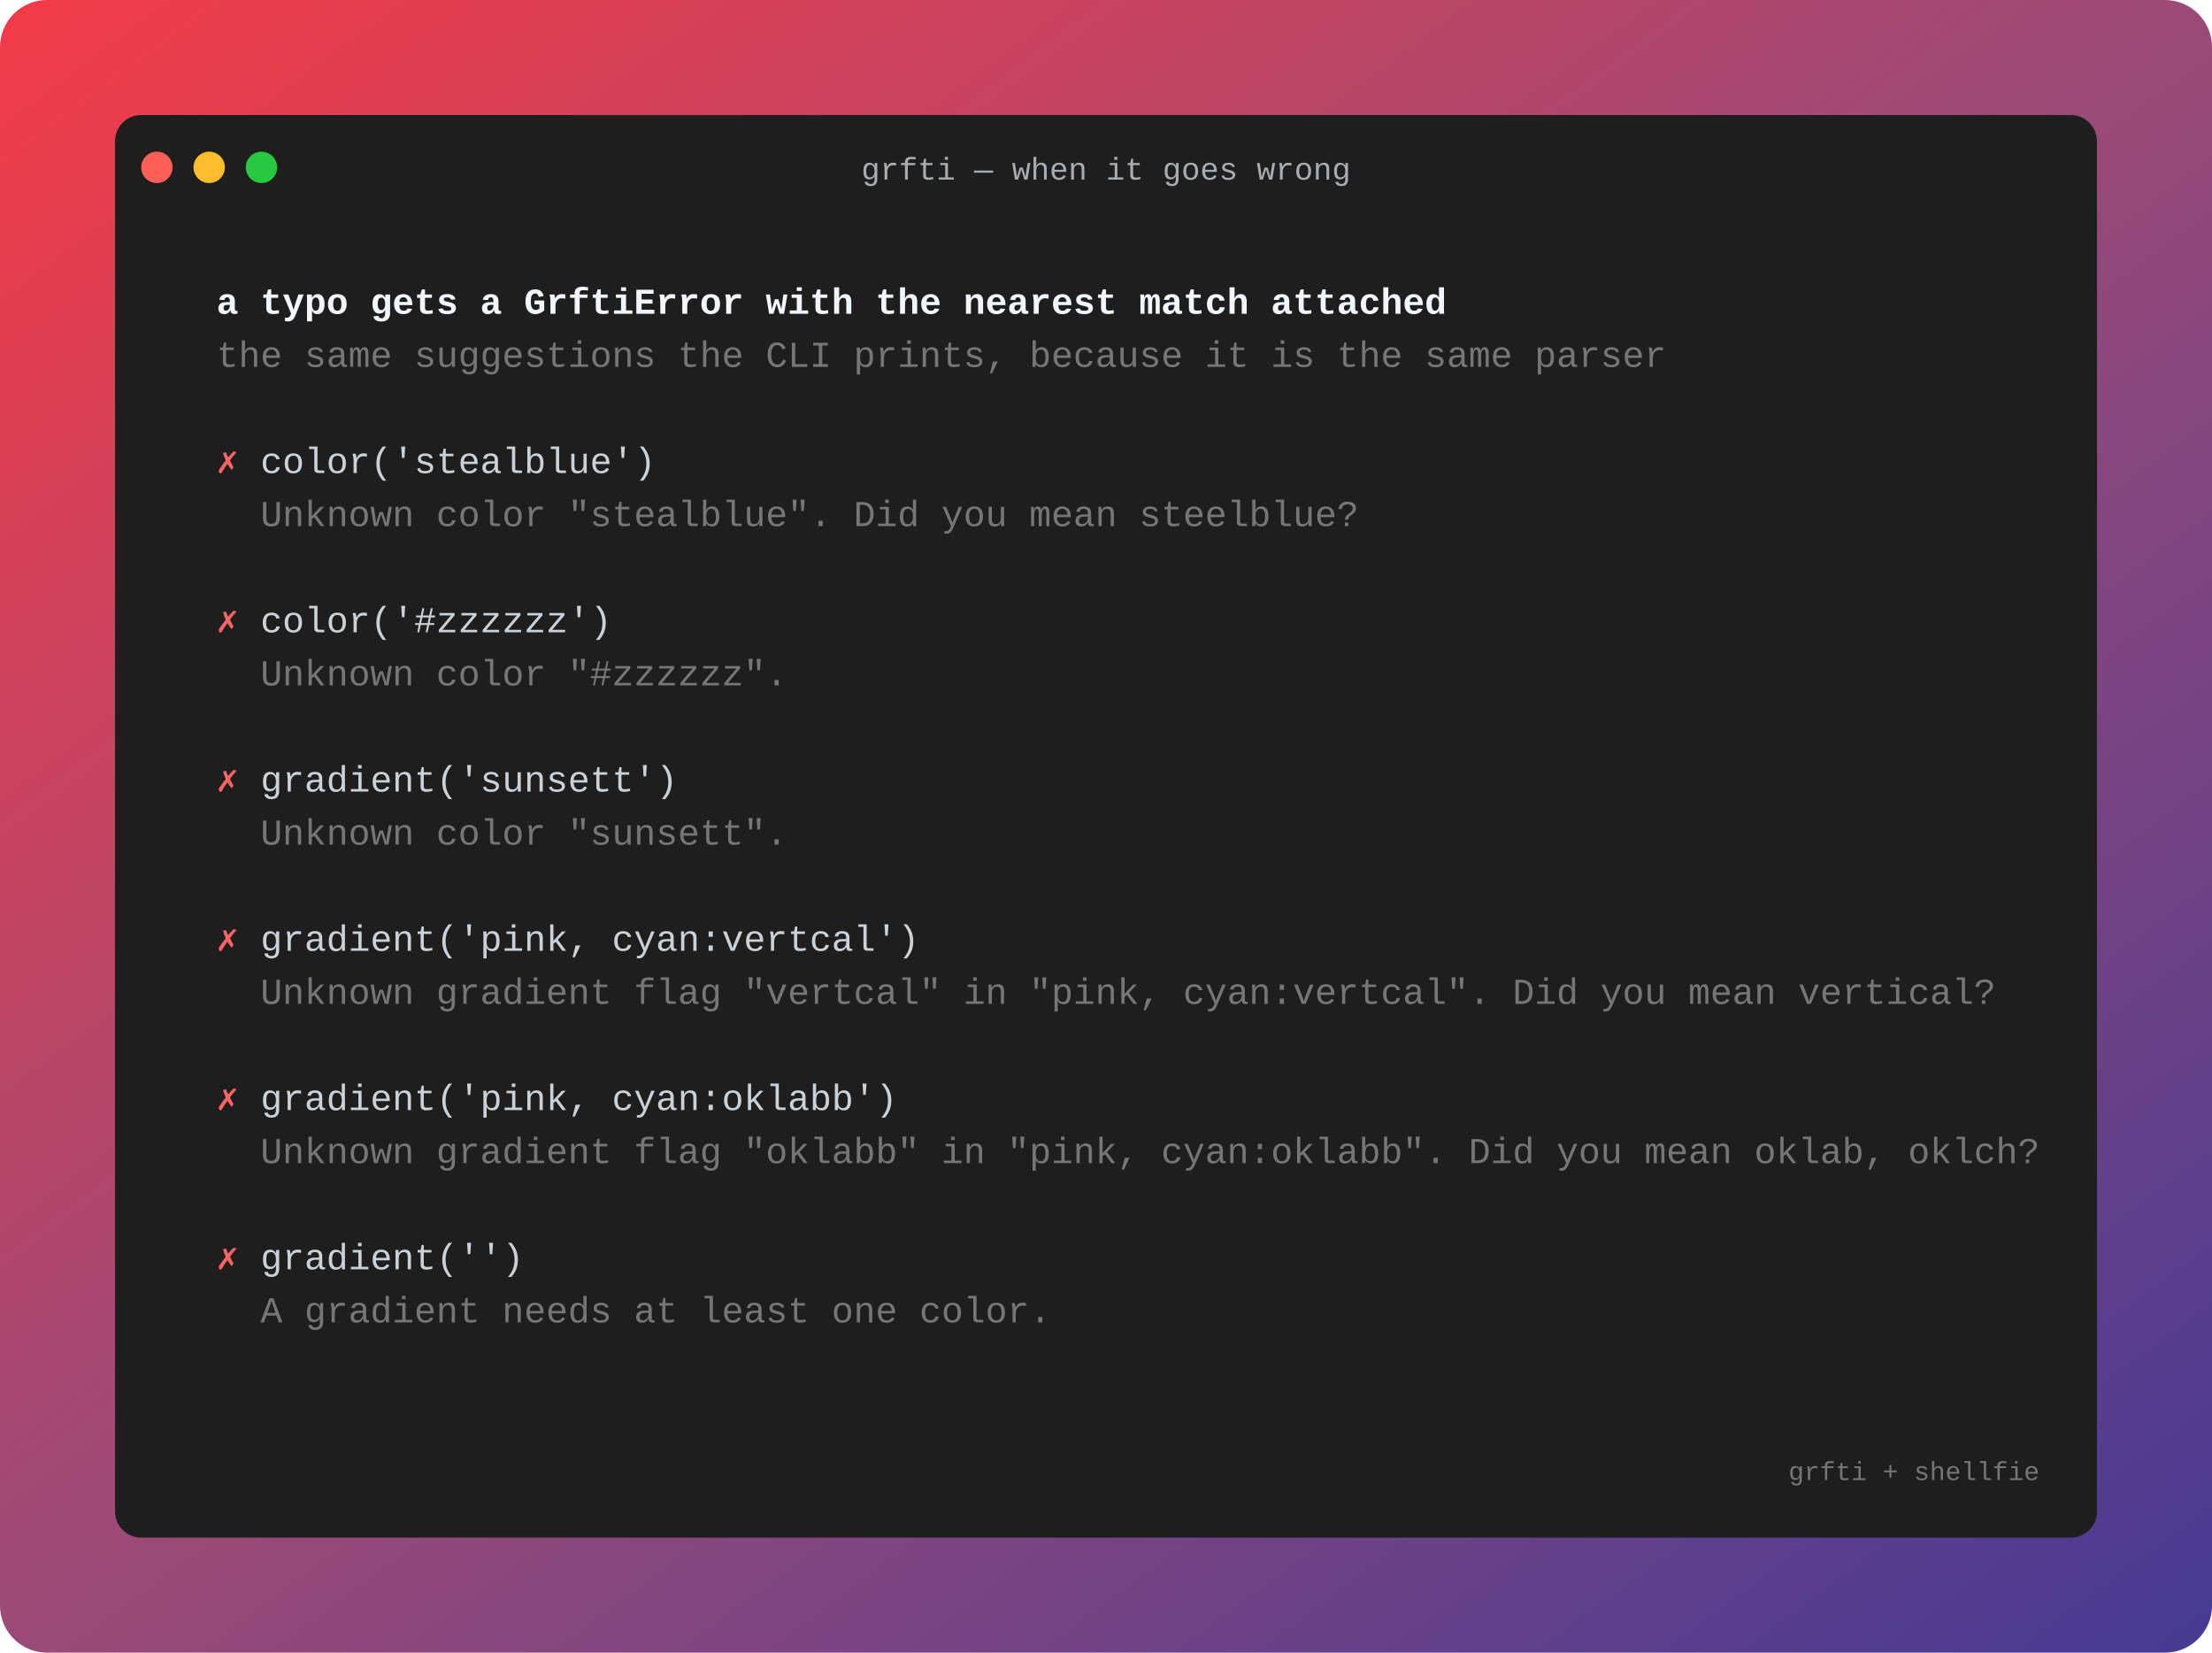
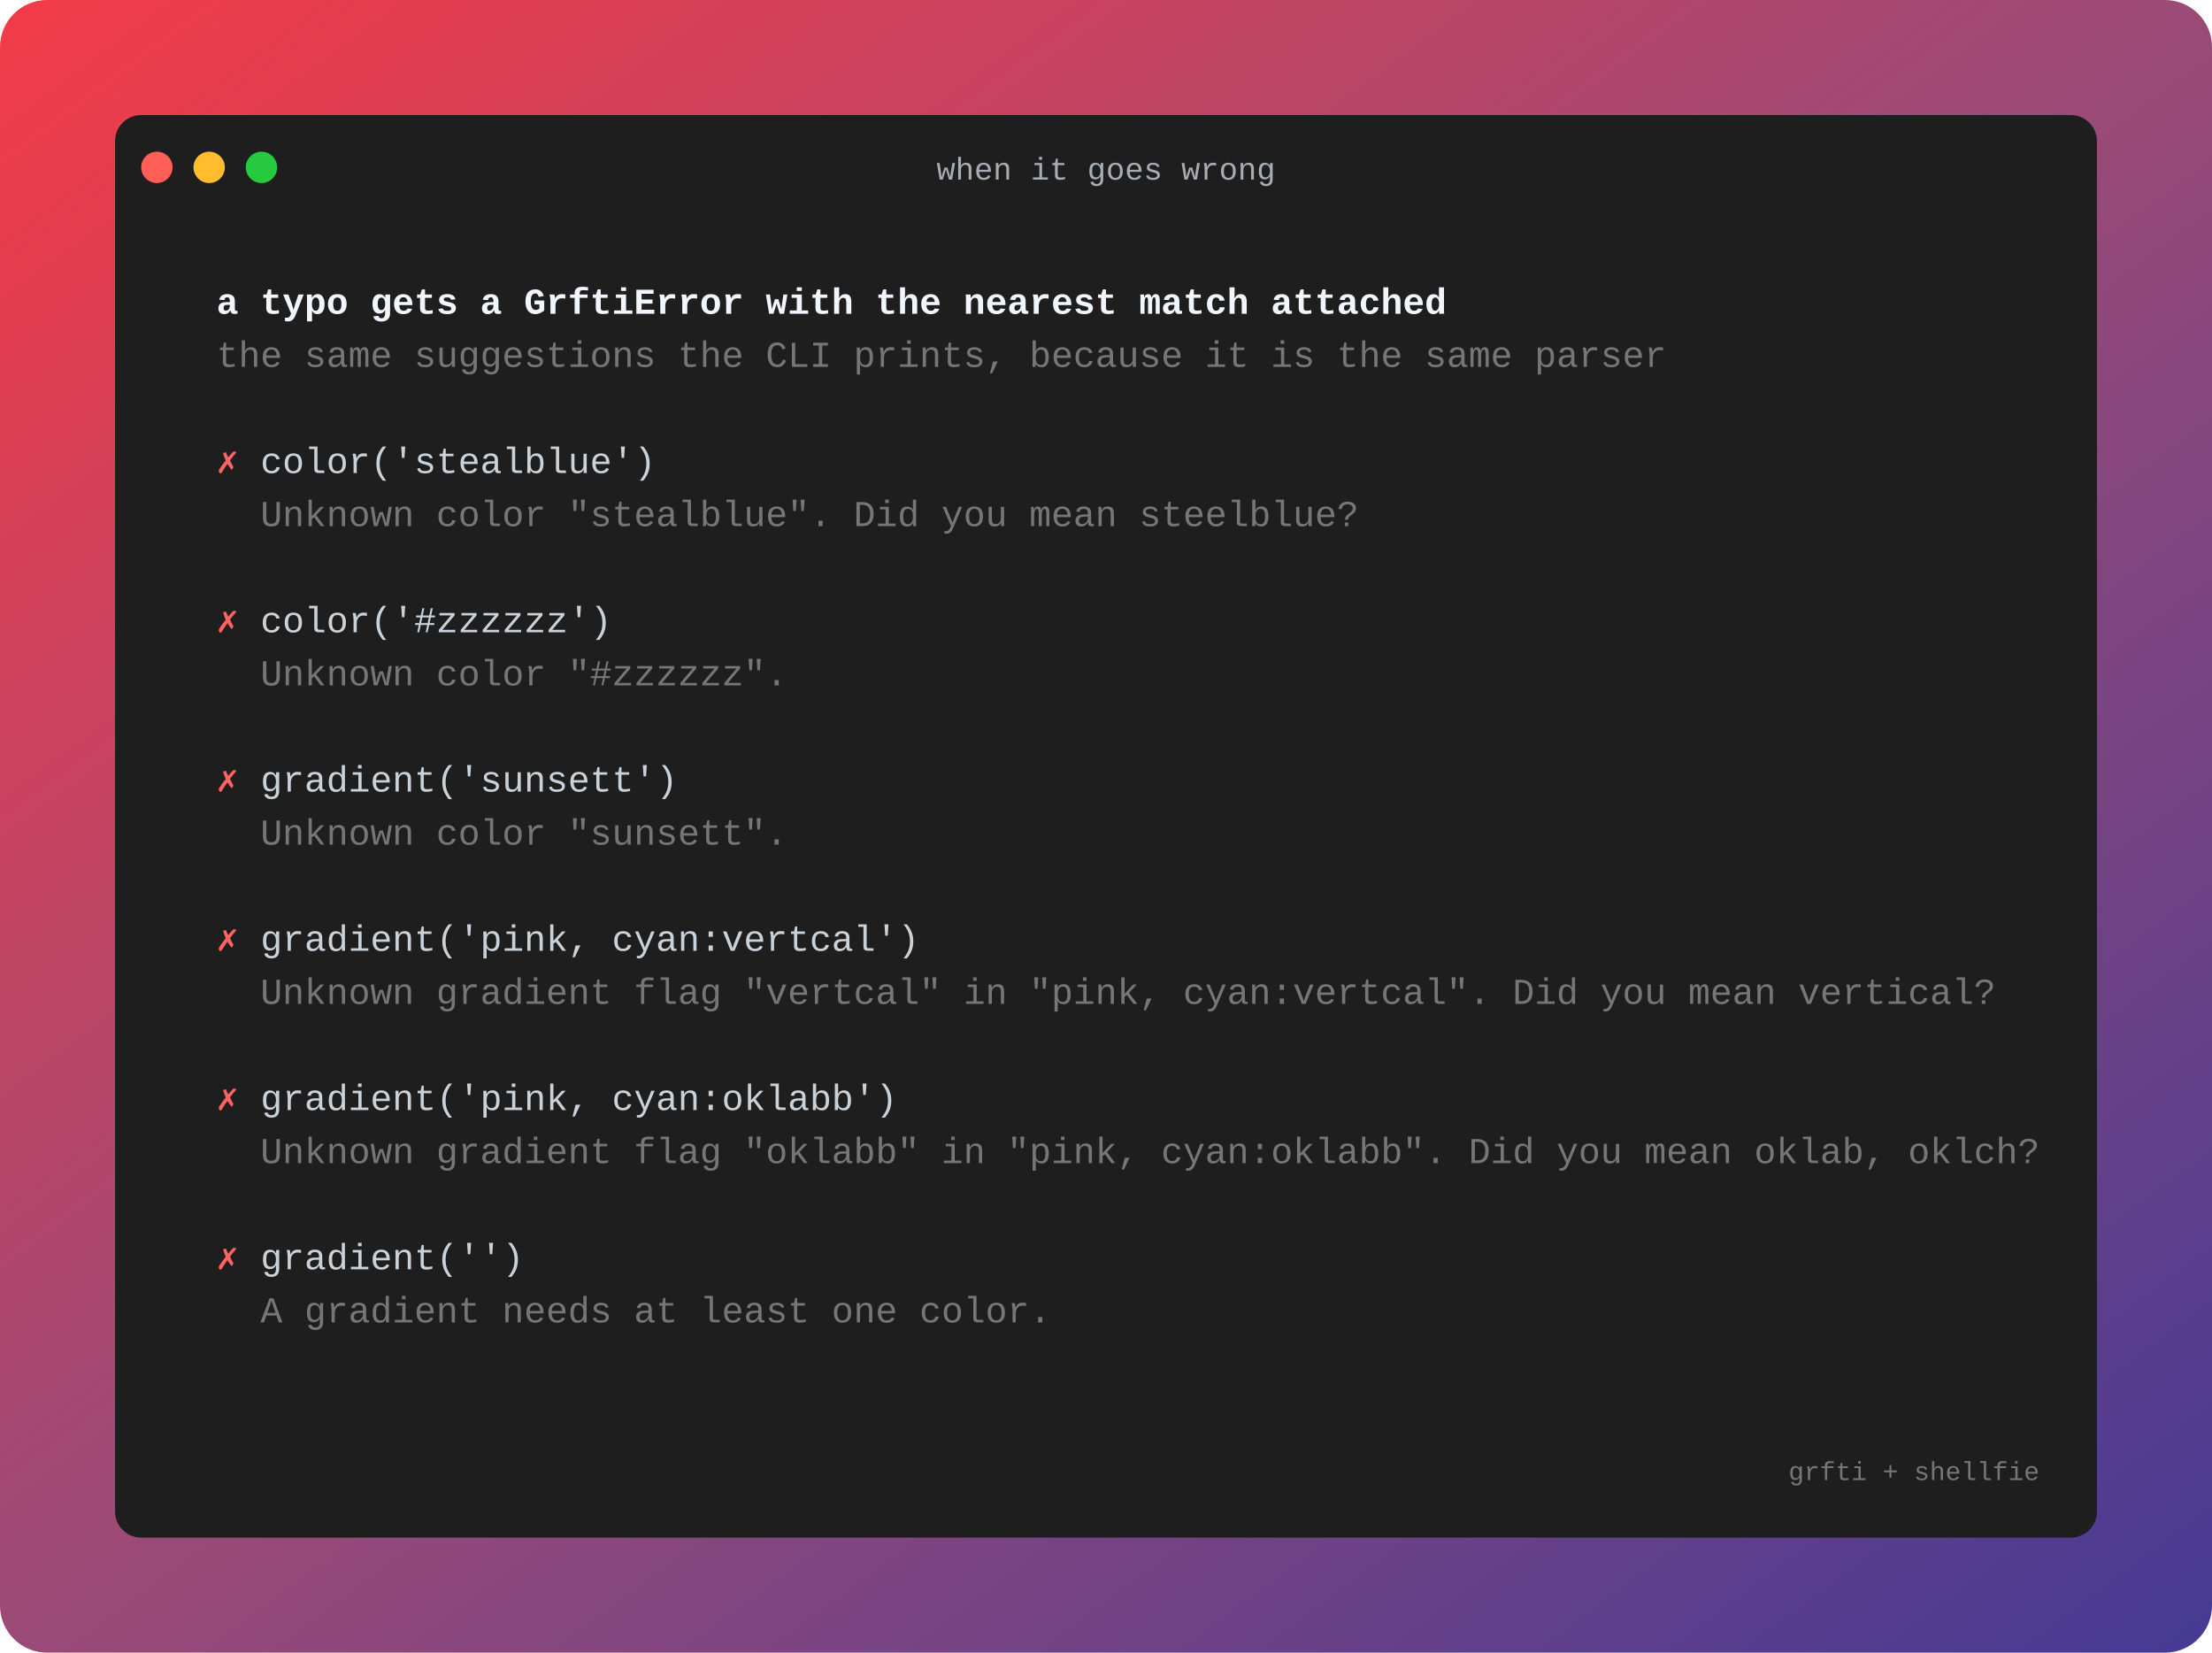
<svg xmlns="http://www.w3.org/2000/svg" viewBox="0 0 846 632" width="846" height="632">
  <defs>
    <linearGradient id="bg-gradient" x1="0%" y1="0%" x2="100%" y2="100%">
      <stop offset="0%" stop-color="#f43b47" />
      <stop offset="50%" stop-color="#9b4a77" />
      <stop offset="100%" stop-color="#453a94" />
    </linearGradient>
  </defs>
  <rect x="0" y="0" width="846" height="632" fill="url(#bg-gradient)" rx="18" ry="18" />
  <g transform="translate(44, 44)">
    <rect x="0" y="0" width="758" height="544" fill="#1e1e1e" rx="10" ry="10" />
    <g class="title-bar">
      <circle cx="16" cy="20" r="6" fill="#ff5f56" />
      <circle cx="36" cy="20" r="6" fill="#ffbd2e" />
      <circle cx="56" cy="20" r="6" fill="#27c93f" />
-       <text x="379" y="24.67" fill="#c9d1d9" font-family="'SF Mono', 'Monaco', 'Menlo', 'Ubuntu Mono', 'Consolas', 'Courier New', monospace" font-size="12" text-anchor="middle" opacity="0.8">grfti — when it goes wrong</text>
+       <text x="379" y="24.67" fill="#c9d1d9" font-family="'SF Mono', 'Monaco', 'Menlo', 'Ubuntu Mono', 'Consolas', 'Courier New', monospace" font-size="12" text-anchor="middle" opacity="0.8">when it goes wrong</text>
    </g>
    <g class="text">
      <text y="76" font-family="'SF Mono', 'Monaco', 'Menlo', 'Ubuntu Mono', 'Consolas', 'Courier New', monospace" font-size="14" xml:space="preserve">
        <tspan x="22" fill="#f0f6fc" font-weight="bold">  a typo gets a GrftiError with the nearest match attached</tspan>
      </text>
      <text y="96.3" font-family="'SF Mono', 'Monaco', 'Menlo', 'Ubuntu Mono', 'Consolas', 'Courier New', monospace" font-size="14" xml:space="preserve">
        <tspan x="22" fill="#c9d1d9">  </tspan>
        <tspan x="38.8" fill="#767676">the same suggestions the CLI prints, because it is the same parser</tspan>
      </text>
      <text y="136.9" font-family="'SF Mono', 'Monaco', 'Menlo', 'Ubuntu Mono', 'Consolas', 'Courier New', monospace" font-size="14" xml:space="preserve">
        <tspan x="22" fill="#c9d1d9">  </tspan>
        <tspan x="38.8" fill="#ff6363">✗</tspan>
        <tspan x="47.2" fill="#c9d1d9"> color('stealblue')</tspan>
      </text>
      <text y="157.2" font-family="'SF Mono', 'Monaco', 'Menlo', 'Ubuntu Mono', 'Consolas', 'Courier New', monospace" font-size="14" xml:space="preserve">
        <tspan x="22" fill="#c9d1d9">    </tspan>
        <tspan x="55.6" fill="#767676">Unknown color "stealblue". Did you mean steelblue?</tspan>
      </text>
      <text y="197.8" font-family="'SF Mono', 'Monaco', 'Menlo', 'Ubuntu Mono', 'Consolas', 'Courier New', monospace" font-size="14" xml:space="preserve">
        <tspan x="22" fill="#c9d1d9">  </tspan>
        <tspan x="38.8" fill="#ff6363">✗</tspan>
        <tspan x="47.2" fill="#c9d1d9"> color('#zzzzzz')</tspan>
      </text>
      <text y="218.1" font-family="'SF Mono', 'Monaco', 'Menlo', 'Ubuntu Mono', 'Consolas', 'Courier New', monospace" font-size="14" xml:space="preserve">
        <tspan x="22" fill="#c9d1d9">    </tspan>
        <tspan x="55.6" fill="#767676">Unknown color "#zzzzzz".</tspan>
      </text>
      <text y="258.7" font-family="'SF Mono', 'Monaco', 'Menlo', 'Ubuntu Mono', 'Consolas', 'Courier New', monospace" font-size="14" xml:space="preserve">
        <tspan x="22" fill="#c9d1d9">  </tspan>
        <tspan x="38.8" fill="#ff6363">✗</tspan>
        <tspan x="47.2" fill="#c9d1d9"> gradient('sunsett')</tspan>
      </text>
      <text y="279" font-family="'SF Mono', 'Monaco', 'Menlo', 'Ubuntu Mono', 'Consolas', 'Courier New', monospace" font-size="14" xml:space="preserve">
        <tspan x="22" fill="#c9d1d9">    </tspan>
        <tspan x="55.6" fill="#767676">Unknown color "sunsett".</tspan>
      </text>
      <text y="319.6" font-family="'SF Mono', 'Monaco', 'Menlo', 'Ubuntu Mono', 'Consolas', 'Courier New', monospace" font-size="14" xml:space="preserve">
        <tspan x="22" fill="#c9d1d9">  </tspan>
        <tspan x="38.8" fill="#ff6363">✗</tspan>
        <tspan x="47.2" fill="#c9d1d9"> gradient('pink, cyan:vertcal')</tspan>
      </text>
      <text y="339.9" font-family="'SF Mono', 'Monaco', 'Menlo', 'Ubuntu Mono', 'Consolas', 'Courier New', monospace" font-size="14" xml:space="preserve">
        <tspan x="22" fill="#c9d1d9">    </tspan>
        <tspan x="55.6" fill="#767676">Unknown gradient flag "vertcal" in "pink, cyan:vertcal". Did you mean vertical?</tspan>
      </text>
      <text y="380.5" font-family="'SF Mono', 'Monaco', 'Menlo', 'Ubuntu Mono', 'Consolas', 'Courier New', monospace" font-size="14" xml:space="preserve">
        <tspan x="22" fill="#c9d1d9">  </tspan>
        <tspan x="38.8" fill="#ff6363">✗</tspan>
        <tspan x="47.2" fill="#c9d1d9"> gradient('pink, cyan:oklabb')</tspan>
      </text>
      <text y="400.8" font-family="'SF Mono', 'Monaco', 'Menlo', 'Ubuntu Mono', 'Consolas', 'Courier New', monospace" font-size="14" xml:space="preserve">
        <tspan x="22" fill="#c9d1d9">    </tspan>
        <tspan x="55.6" fill="#767676">Unknown gradient flag "oklabb" in "pink, cyan:oklabb". Did you mean oklab, oklch?</tspan>
      </text>
      <text y="441.4" font-family="'SF Mono', 'Monaco', 'Menlo', 'Ubuntu Mono', 'Consolas', 'Courier New', monospace" font-size="14" xml:space="preserve">
        <tspan x="22" fill="#c9d1d9">  </tspan>
        <tspan x="38.8" fill="#ff6363">✗</tspan>
        <tspan x="47.2" fill="#c9d1d9"> gradient('')</tspan>
      </text>
      <text y="461.7" font-family="'SF Mono', 'Monaco', 'Menlo', 'Ubuntu Mono', 'Consolas', 'Courier New', monospace" font-size="14" xml:space="preserve">
        <tspan x="22" fill="#c9d1d9">    </tspan>
        <tspan x="55.6" fill="#767676">A gradient needs at least one color.</tspan>
      </text>
    </g>
    <text y="522" font-family="'SF Mono', 'Monaco', 'Menlo', 'Ubuntu Mono', 'Consolas', 'Courier New', monospace" font-size="10" xml:space="preserve">
      <tspan x="640" fill="#767676">grfti + shellfie</tspan>
    </text>
  </g>
</svg>
